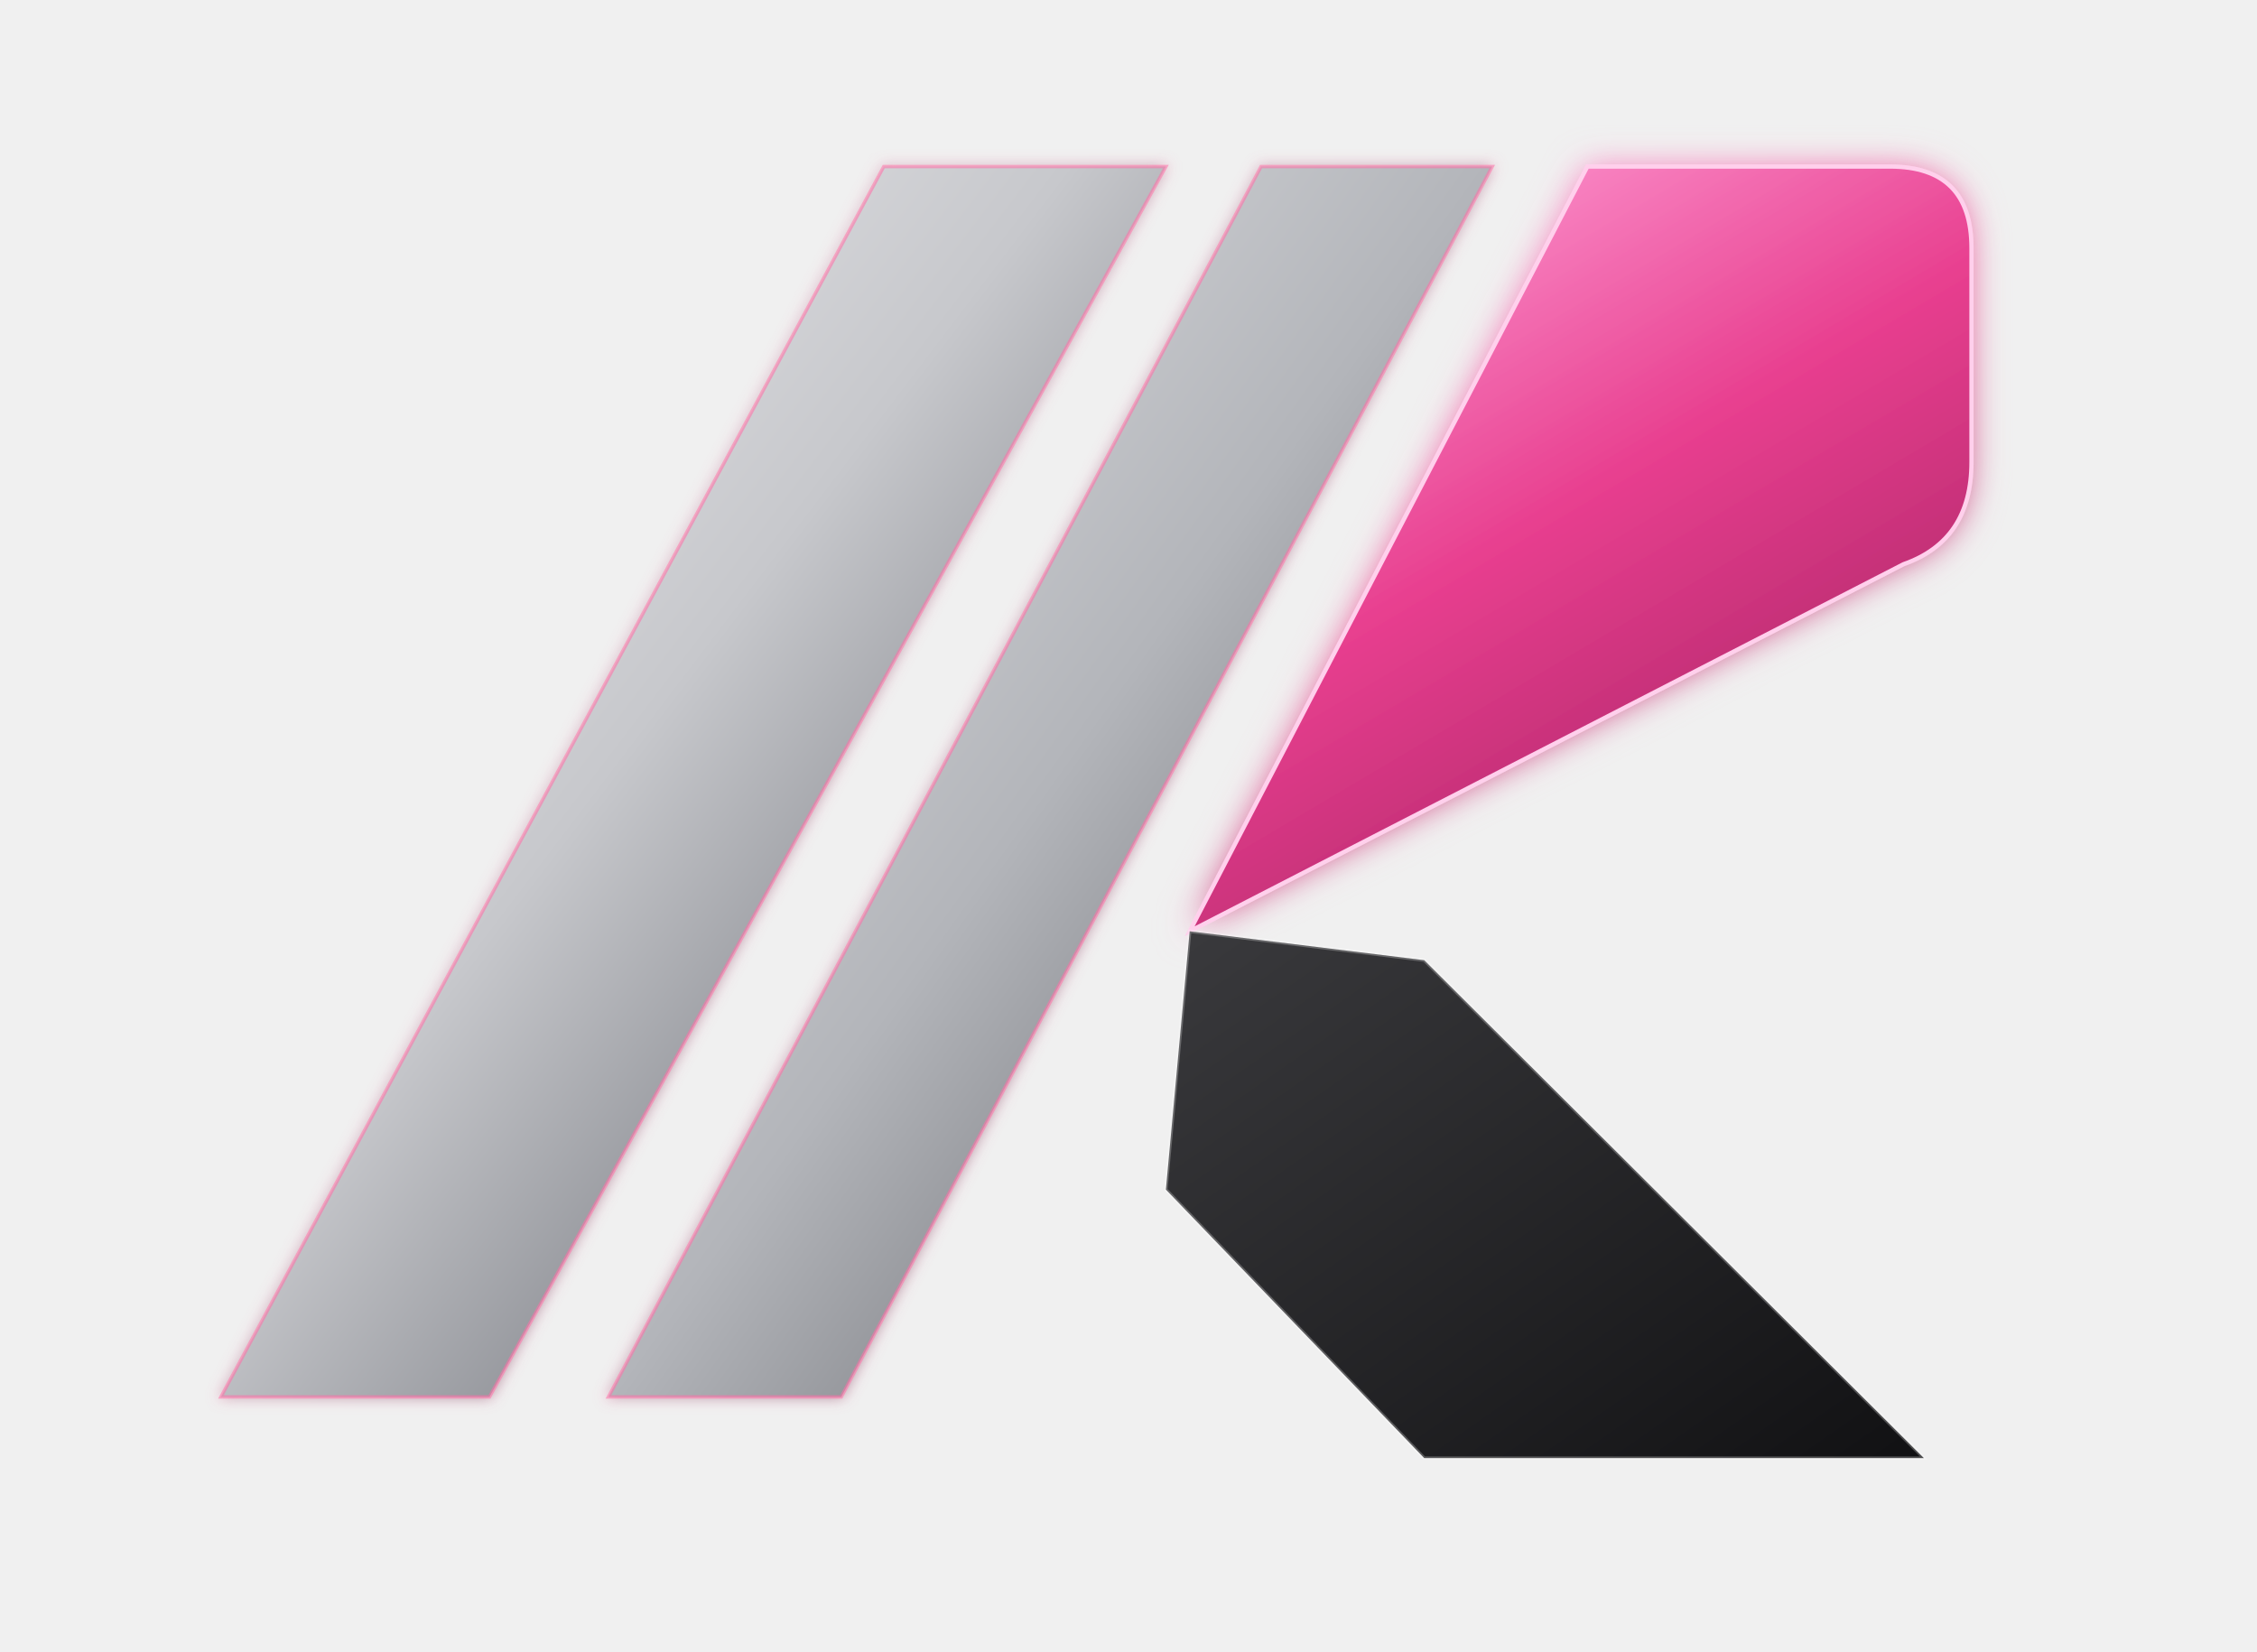
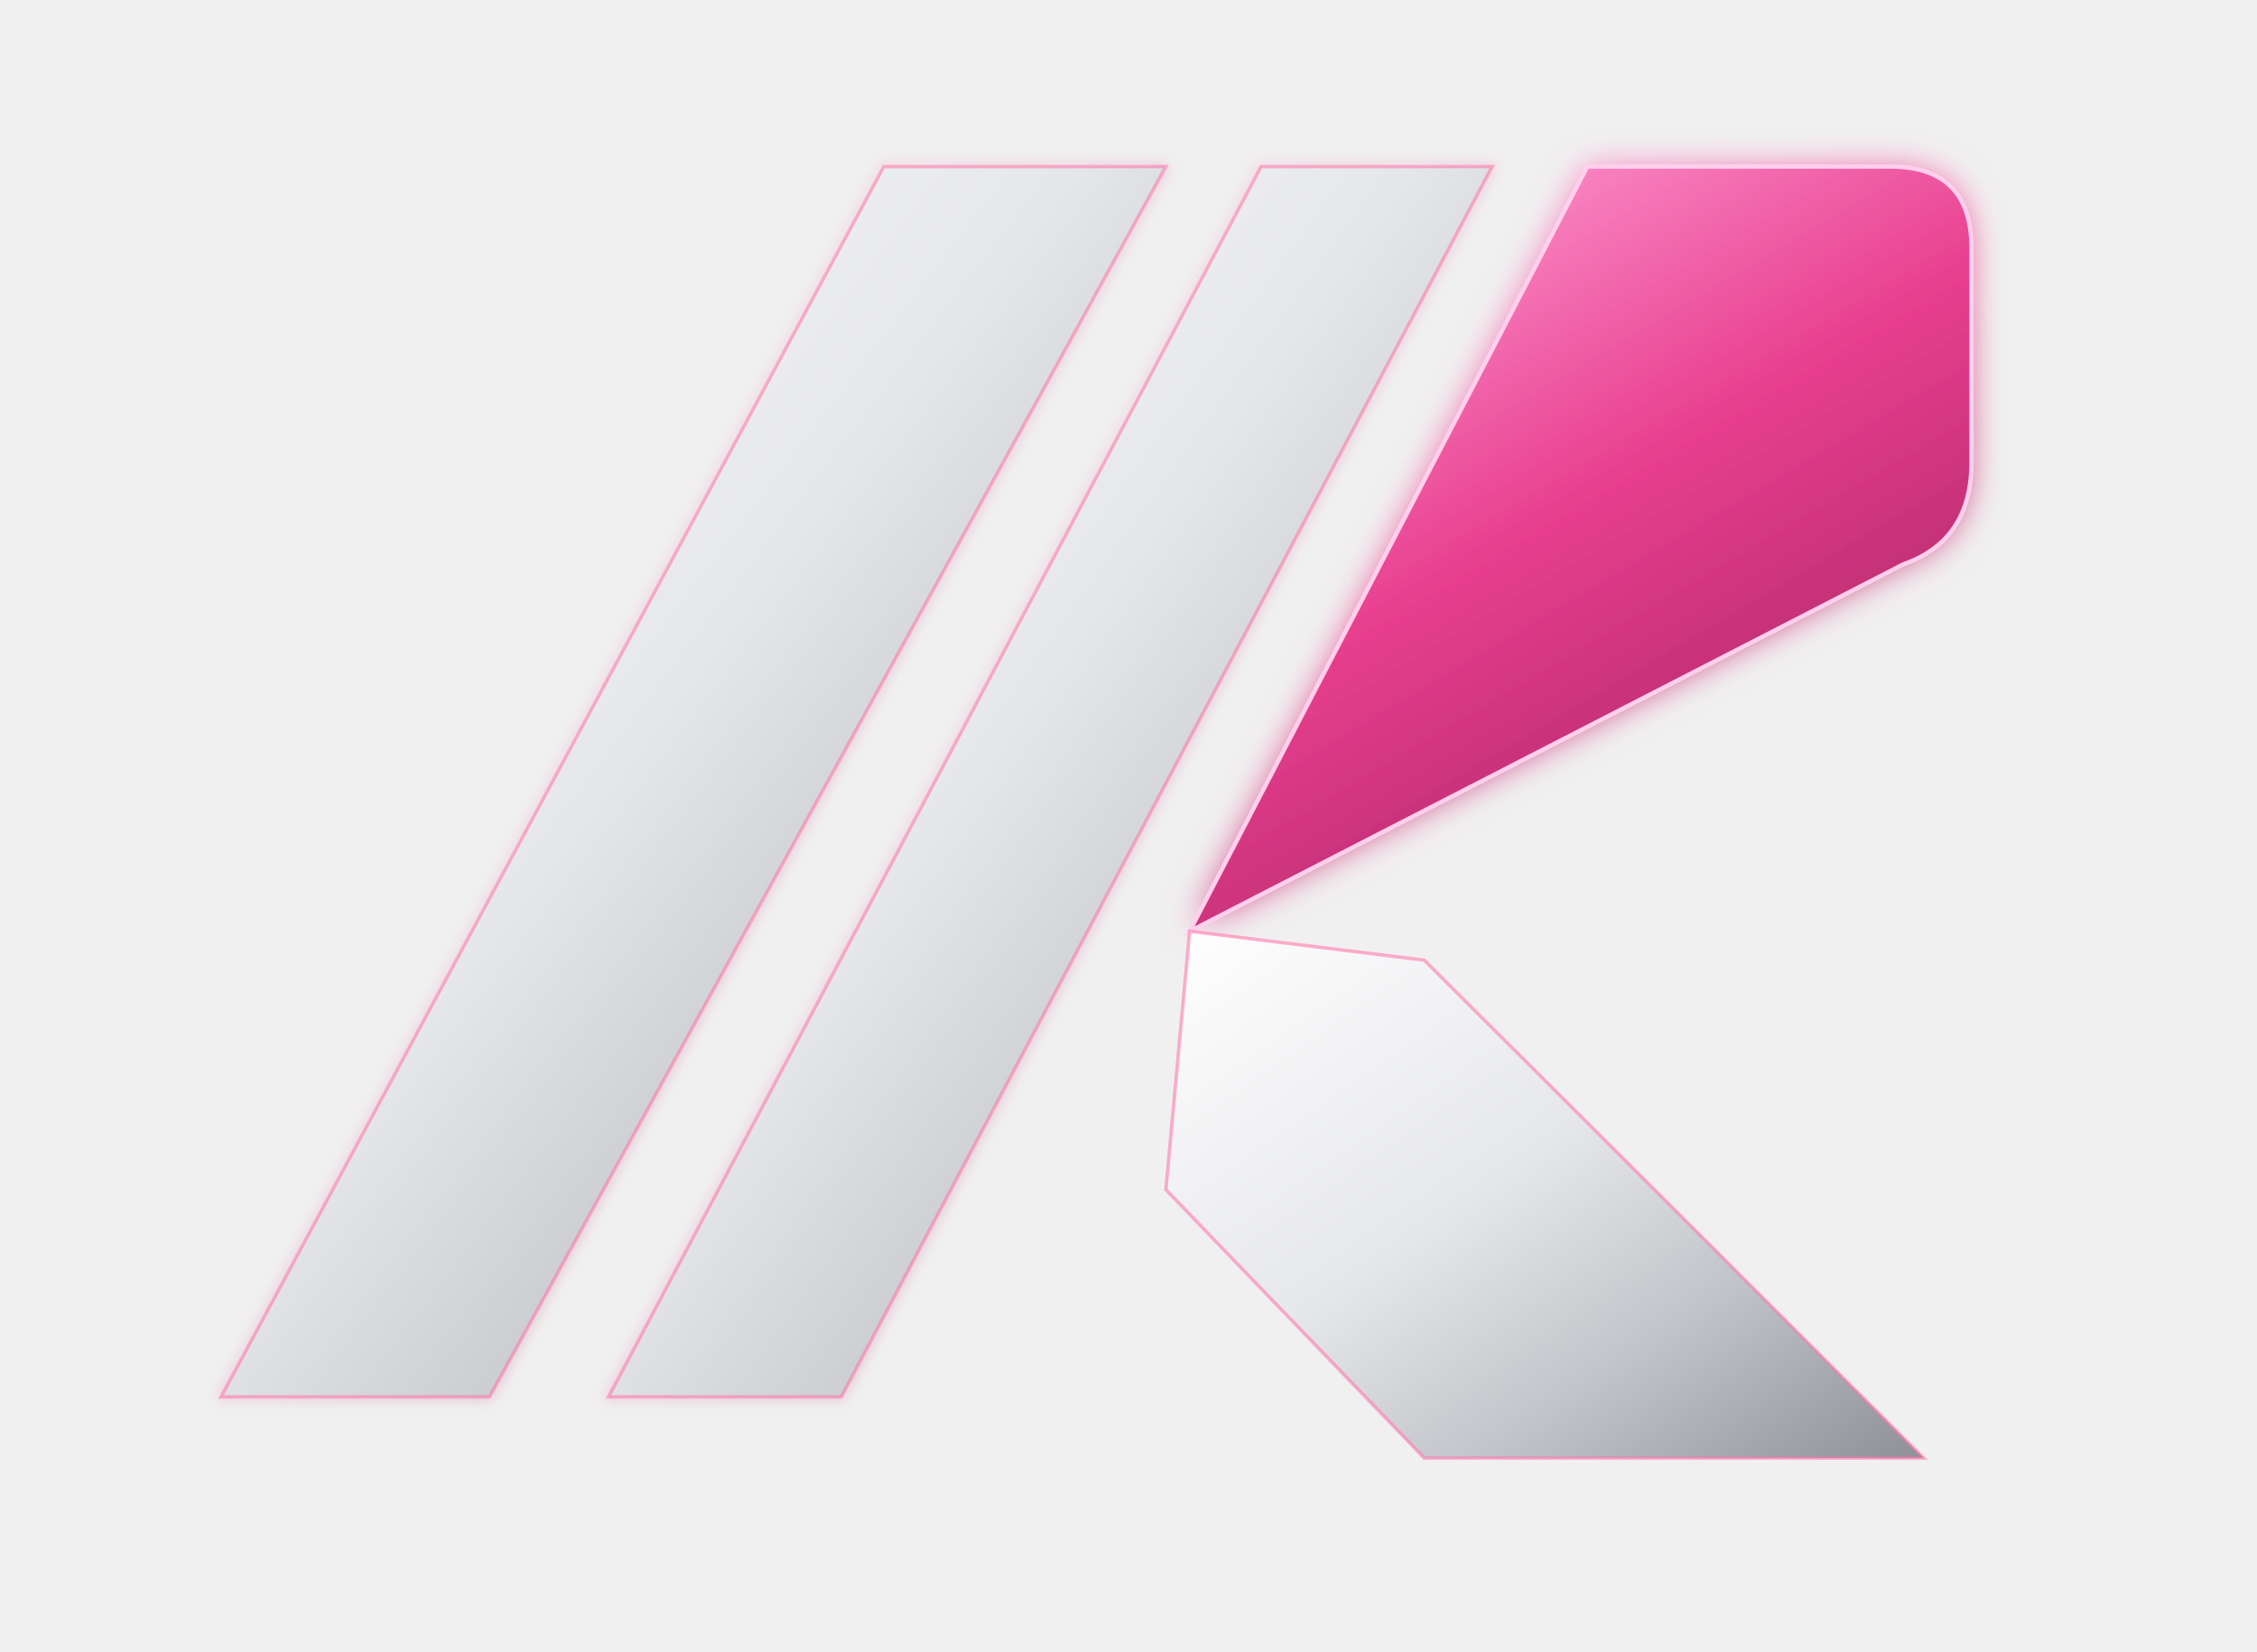
<svg xmlns="http://www.w3.org/2000/svg" width="1328" height="972" viewBox="0 0 1328 972">
  <defs>
    <linearGradient id="silverGradA" x1="0%" y1="0%" x2="100%" y2="100%">
-       <stop offset="0%" stop-color="#f2f2f4" />
-       <stop offset="45%" stop-color="#c7c8cc" />
-       <stop offset="70%" stop-color="#8b8d93" />
-       <stop offset="100%" stop-color="#55565c" />
+       <stop offset="0%" stop-color="#ffffff" />
+       <stop offset="45%" stop-color="#e6e7ea" />
+       <stop offset="70%" stop-color="#c3c5ca" />
+       <stop offset="100%" stop-color="#8f9096" />
    </linearGradient>
    <linearGradient id="silverGradB" x1="0%" y1="0%" x2="100%" y2="100%">
-       <stop offset="0%" stop-color="#e9eaec" />
-       <stop offset="50%" stop-color="#b3b5ba" />
-       <stop offset="100%" stop-color="#4c4d52" />
+       <stop offset="0%" stop-color="#ffffff" />
+       <stop offset="45%" stop-color="#e6e7ea" />
+       <stop offset="70%" stop-color="#c3c5ca" />
+       <stop offset="100%" stop-color="#8f9096" />
    </linearGradient>
    <linearGradient id="pinkGrad" x1="20%" y1="0%" x2="80%" y2="100%">
      <stop offset="0%" stop-color="#ff9fd6" />
      <stop offset="45%" stop-color="#e83f8f" />
      <stop offset="100%" stop-color="#9b1f5c" />
    </linearGradient>
    <linearGradient id="darkGrad" x1="0%" y1="0%" x2="100%" y2="100%">
-       <stop offset="0%" stop-color="#3a3a3d" />
-       <stop offset="100%" stop-color="#111113" />
+       <stop offset="0%" stop-color="#ffffff" />
+       <stop offset="45%" stop-color="#e6e7ea" />
+       <stop offset="70%" stop-color="#c3c5ca" />
+       <stop offset="100%" stop-color="#8f9096" />
    </linearGradient>
    <filter id="glowPink" x="-50%" y="-50%" width="200%" height="200%">
      <feGaussianBlur stdDeviation="10" result="blur" />
      <feMerge>
        <feMergeNode in="blur" />
        <feMergeNode in="SourceGraphic" />
      </feMerge>
    </filter>
    <filter id="glowSoft" x="-50%" y="-50%" width="200%" height="200%">
      <feGaussianBlur stdDeviation="4" result="blur" />
      <feMerge>
        <feMergeNode in="blur" />
        <feMergeNode in="SourceGraphic" />
      </feMerge>
    </filter>
  </defs>
  <g filter="url(#glowSoft)">
    <polygon points="520,98 686,98 288,822 130,822" fill="url(#silverGradA)" stroke="#ff6fa8" stroke-opacity="0.55" stroke-width="2" />
  </g>
  <g filter="url(#glowSoft)">
    <polygon points="742,98 878,98 495,822 358,822" fill="url(#silverGradB)" stroke="#ff6fa8" stroke-opacity="0.55" stroke-width="2" />
  </g>
  <g filter="url(#glowPink)">
    <path d="M 934,98              L 1112,98              Q 1160,98 1160,146              L 1160,272              Q 1160,318 1120,332              L 700,548              Z" fill="url(#pinkGrad)" stroke="#ffd0ec" stroke-width="2.5" />
  </g>
-   <polygon points="700,548 838,565 1132,858 838,858 686,700" fill="url(#darkGrad)" stroke="#ffffff" stroke-opacity="0.25" stroke-width="2" />
+   <polygon points="700,548 838,565 1132,858 838,858 686,700" fill="url(#darkGrad)" stroke="#ff6fa8" stroke-opacity="0.55" stroke-width="2" />
</svg>
